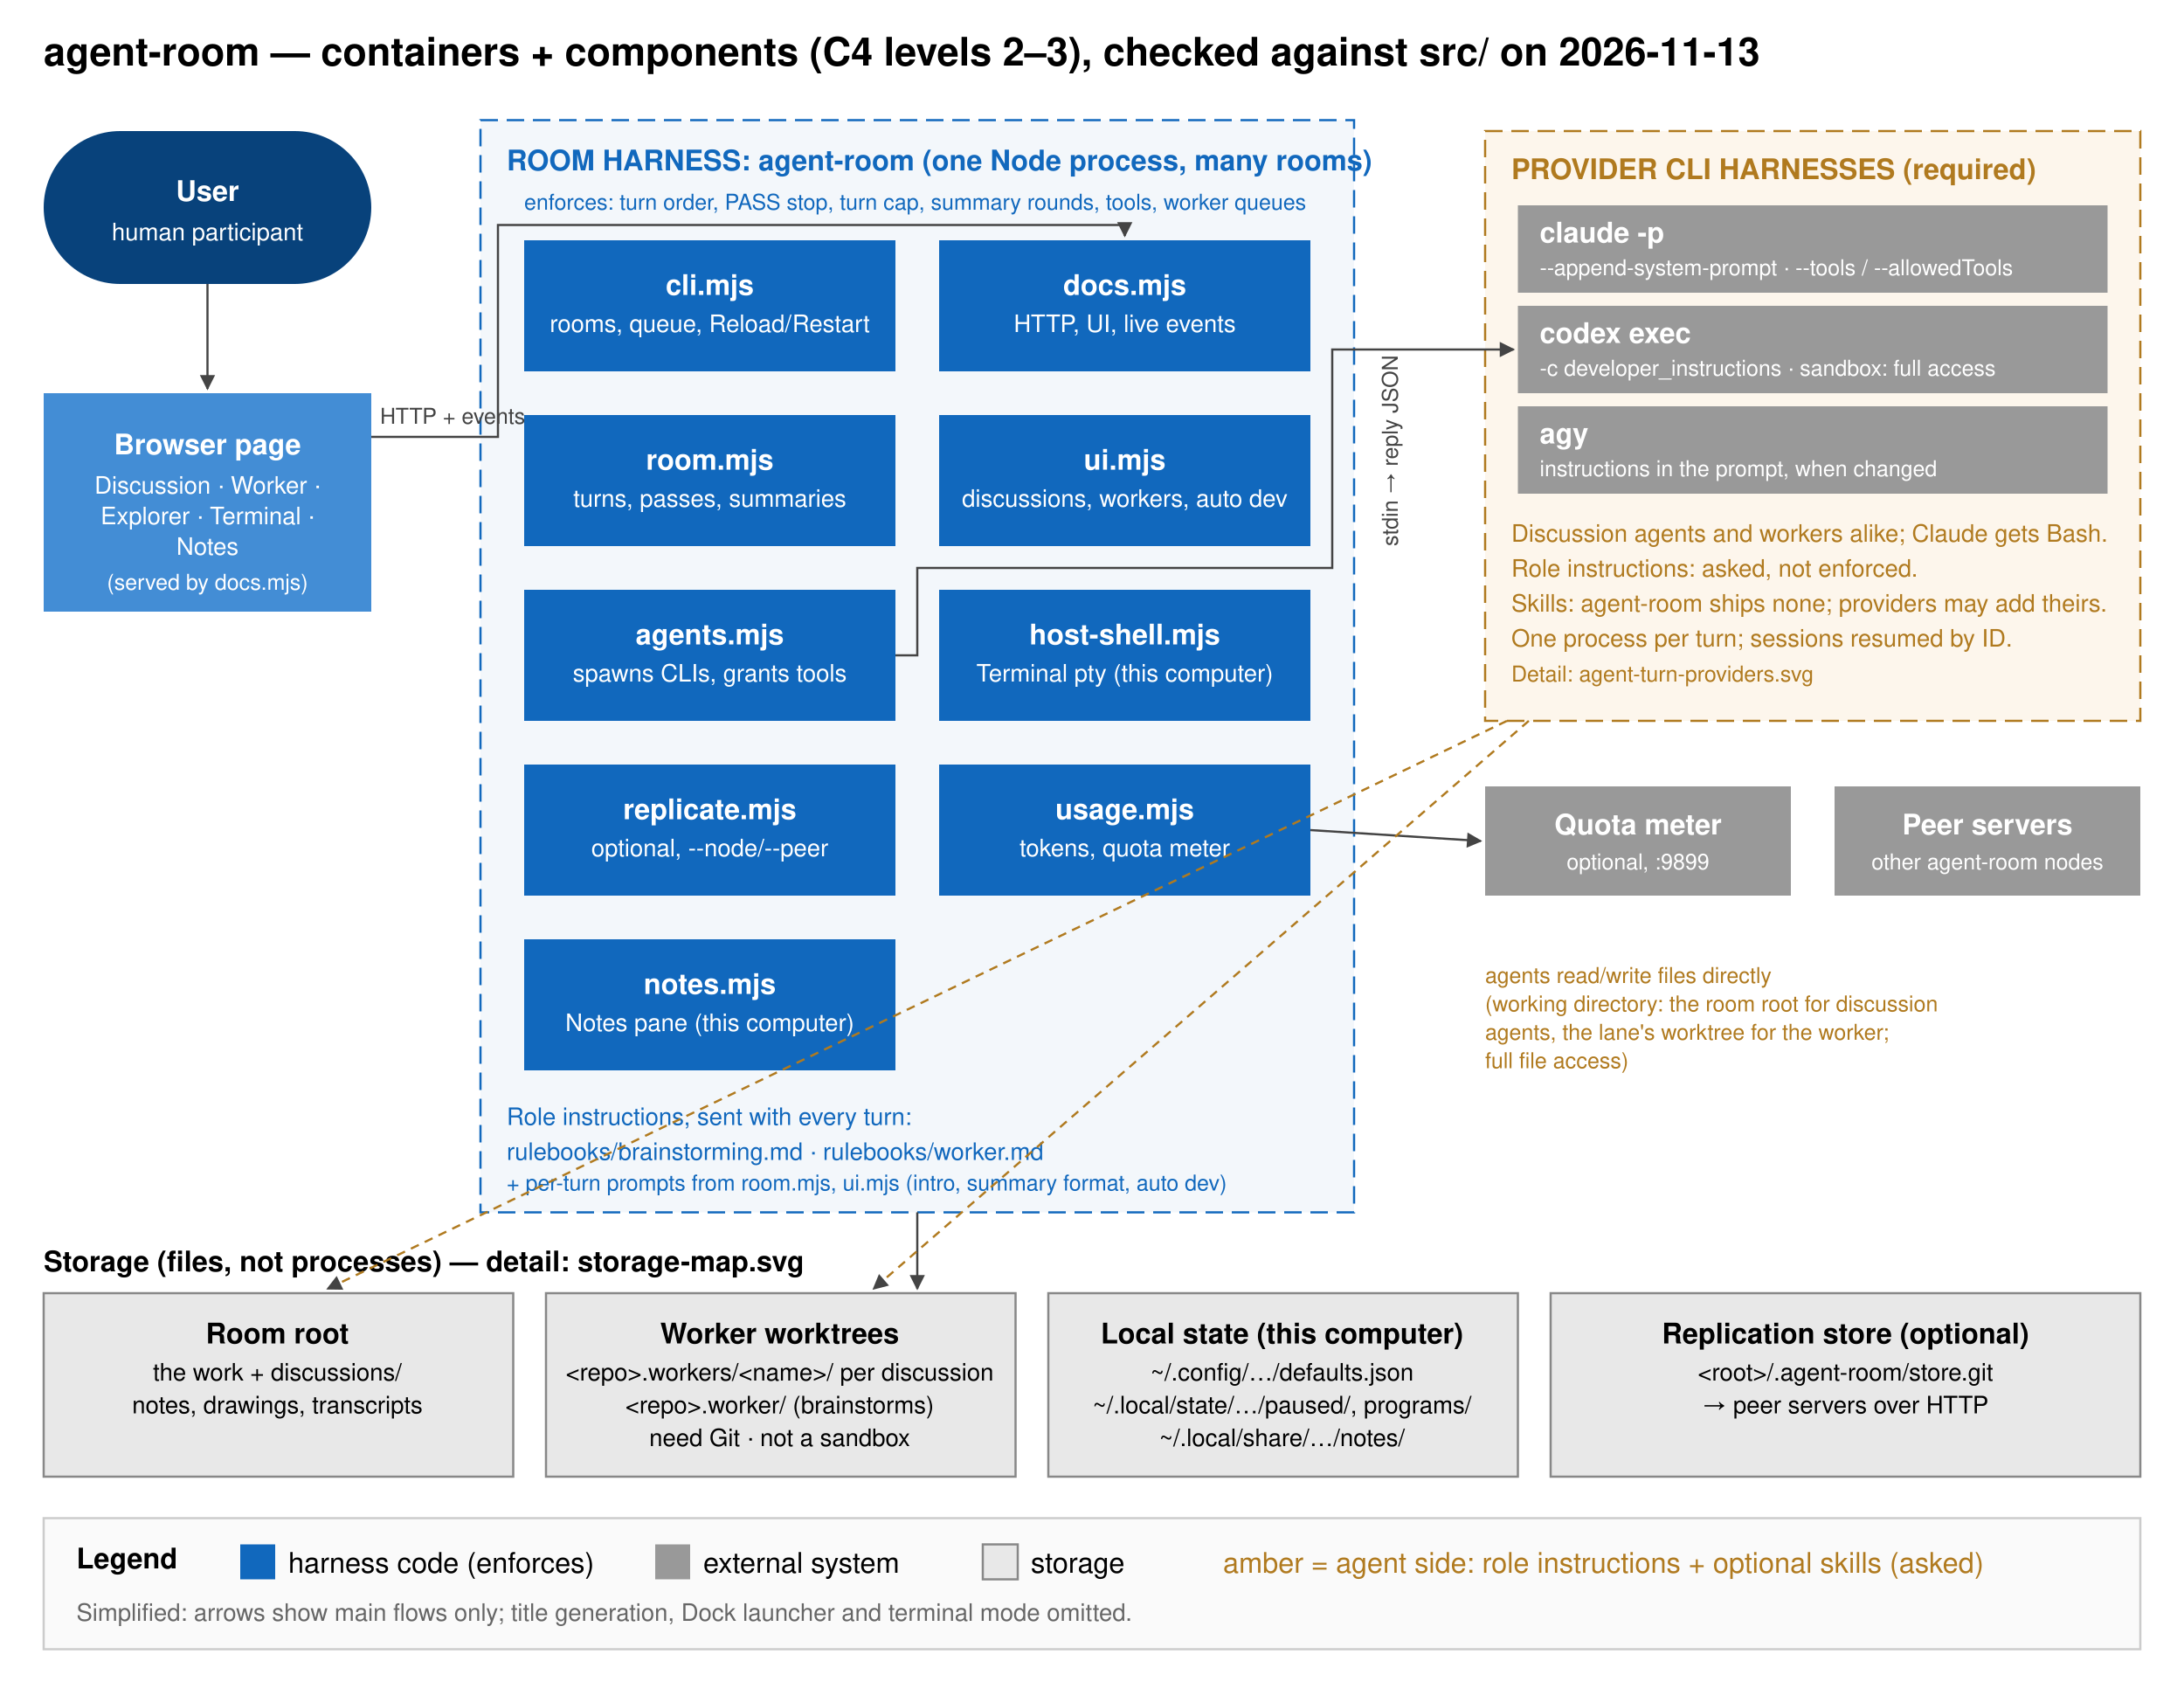
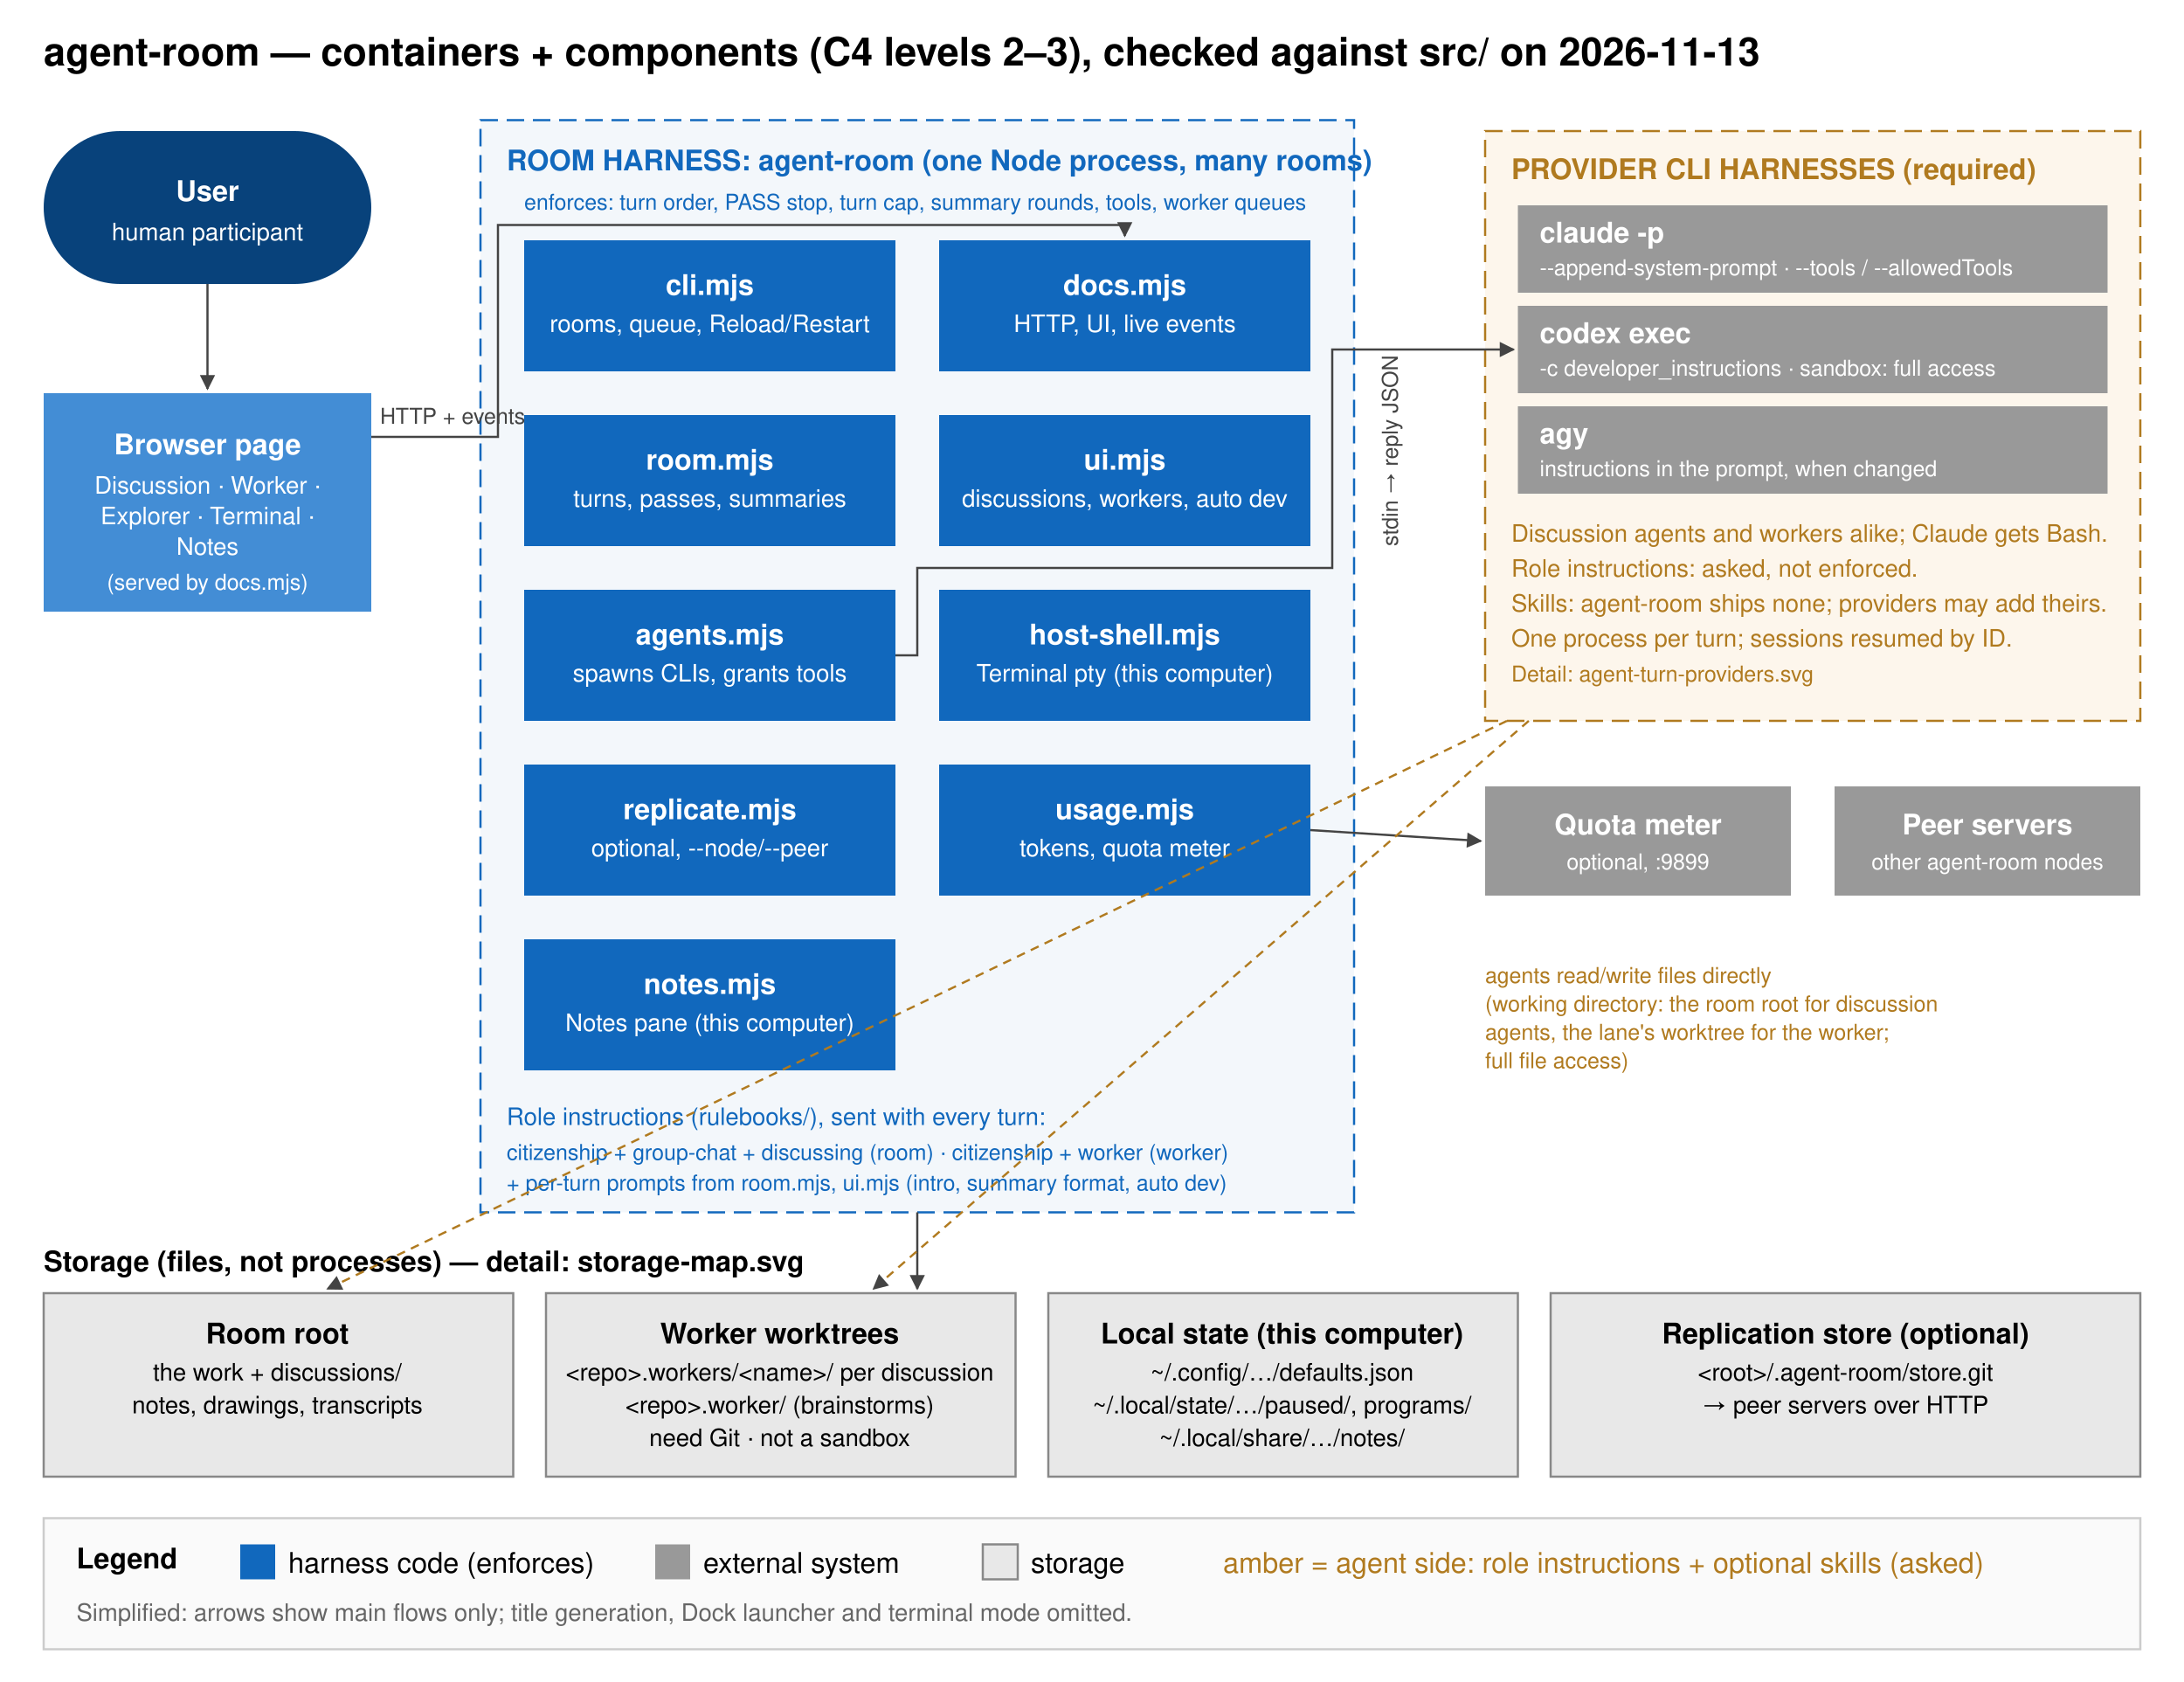
<svg xmlns="http://www.w3.org/2000/svg" viewBox="0 0 1000 770" font-family="Helvetica, Arial, sans-serif" font-size="13">
  <defs>
    <marker id="a" viewBox="0 0 10 10" refX="9" refY="5" markerWidth="7" markerHeight="7" orient="auto">
      <path d="M0,0 L10,5 L0,10 z" fill="#444" />
    </marker>
  </defs>
  <rect width="1000" height="770" fill="#fff" />
  <text x="20" y="30" font-size="18" font-weight="bold">agent-room — containers + components (C4 levels 2–3), checked against src/ on 2026-11-13</text>
  <rect x="20" y="60" width="150" height="70" rx="35" fill="#08427b" />
  <text x="95" y="92" fill="#fff" text-anchor="middle" font-weight="bold">User</text>
  <text x="95" y="110" fill="#fff" text-anchor="middle" font-size="11">human participant</text>
  <rect x="20" y="180" width="150" height="100" fill="#438dd5" />
  <text x="95" y="208" fill="#fff" text-anchor="middle" font-weight="bold">Browser page</text>
  <text x="95" y="226" fill="#fff" text-anchor="middle" font-size="11">Discussion · Worker ·</text>
  <text x="95" y="240" fill="#fff" text-anchor="middle" font-size="11">Explorer · Terminal ·</text>
  <text x="95" y="254" fill="#fff" text-anchor="middle" font-size="11">Notes</text>
  <text x="95" y="270" fill="#fff" text-anchor="middle" font-size="10">(served by docs.mjs)</text>
  <line x1="95" y1="130" x2="95" y2="178" stroke="#444" marker-end="url(#a)" />
  <rect x="220" y="55" width="400" height="500" fill="#f3f7fb" stroke="#1168bd" stroke-dasharray="8 4" />
  <text x="232" y="78" fill="#1168bd" font-weight="bold">ROOM HARNESS: agent-room (one Node process, many rooms)</text>
  <text x="240" y="96" fill="#1168bd" font-size="10">enforces: turn order, PASS stop, turn cap, summary rounds, tools, worker queues</text>
  <rect x="240" y="110" width="170" height="60" fill="#1168bd" />
  <text x="325" y="135" fill="#fff" text-anchor="middle" font-weight="bold">cli.mjs</text>
  <text x="325" y="152" fill="#fff" text-anchor="middle" font-size="11">rooms, queue, Reload/Restart</text>
  <rect x="430" y="110" width="170" height="60" fill="#1168bd" />
  <text x="515" y="135" fill="#fff" text-anchor="middle" font-weight="bold">docs.mjs</text>
  <text x="515" y="152" fill="#fff" text-anchor="middle" font-size="11">HTTP, UI, live events</text>
  <rect x="240" y="190" width="170" height="60" fill="#1168bd" />
  <text x="325" y="215" fill="#fff" text-anchor="middle" font-weight="bold">room.mjs</text>
  <text x="325" y="232" fill="#fff" text-anchor="middle" font-size="11">turns, passes, summaries</text>
  <rect x="430" y="190" width="170" height="60" fill="#1168bd" />
  <text x="515" y="215" fill="#fff" text-anchor="middle" font-weight="bold">ui.mjs</text>
  <text x="515" y="232" fill="#fff" text-anchor="middle" font-size="11">discussions, workers, auto dev</text>
  <rect x="240" y="270" width="170" height="60" fill="#1168bd" />
  <text x="325" y="295" fill="#fff" text-anchor="middle" font-weight="bold">agents.mjs</text>
  <text x="325" y="312" fill="#fff" text-anchor="middle" font-size="11">spawns CLIs, grants tools</text>
  <rect x="430" y="270" width="170" height="60" fill="#1168bd" />
  <text x="515" y="295" fill="#fff" text-anchor="middle" font-weight="bold">host-shell.mjs</text>
  <text x="515" y="312" fill="#fff" text-anchor="middle" font-size="11">Terminal pty (this computer)</text>
  <rect x="240" y="350" width="170" height="60" fill="#1168bd" />
  <text x="325" y="375" fill="#fff" text-anchor="middle" font-weight="bold">replicate.mjs</text>
  <text x="325" y="392" fill="#fff" text-anchor="middle" font-size="11">optional, --node/--peer</text>
  <rect x="430" y="350" width="170" height="60" fill="#1168bd" />
  <text x="515" y="375" fill="#fff" text-anchor="middle" font-weight="bold">usage.mjs</text>
  <text x="515" y="392" fill="#fff" text-anchor="middle" font-size="11">tokens, quota meter</text>
  <rect x="240" y="430" width="170" height="60" fill="#1168bd" />
  <text x="325" y="455" fill="#fff" text-anchor="middle" font-weight="bold">notes.mjs</text>
  <text x="325" y="472" fill="#fff" text-anchor="middle" font-size="11">Notes pane (this computer)</text>
-   <text x="232" y="515" fill="#1168bd" font-size="11">Role instructions, sent with every turn:</text>
-   <text x="232" y="531" fill="#1168bd" font-size="11">rulebooks/brainstorming.md · rulebooks/worker.md</text>
+   <text x="232" y="515" fill="#1168bd" font-size="11">Role instructions (rulebooks/), sent with every turn:</text>
+   <text x="232" y="531" fill="#1168bd" font-size="10">citizenship + group-chat + discussing (room) · citizenship + worker (worker)</text>
  <text x="232" y="545" fill="#1168bd" font-size="10">+ per-turn prompts from room.mjs, ui.mjs (intro, summary format, auto dev)</text>
  <polyline points="170,200 228,200 228,103 515,103 515,108" fill="none" stroke="#444" marker-end="url(#a)" />
  <text x="174" y="194" font-size="10" fill="#444">HTTP + events</text>
  <rect x="680" y="60" width="300" height="270" fill="#fdf6ec" stroke="#b07a1f" stroke-dasharray="8 4" />
  <text x="692" y="82" fill="#b07a1f" font-weight="bold">PROVIDER CLI HARNESSES (required)</text>
  <rect x="695" y="94" width="270" height="40" fill="#999" />
  <text x="705" y="111" fill="#fff" font-weight="bold">claude -p</text>
  <text x="705" y="126" fill="#fff" font-size="10">--append-system-prompt · --tools / --allowedTools</text>
  <rect x="695" y="140" width="270" height="40" fill="#999" />
  <text x="705" y="157" fill="#fff" font-weight="bold">codex exec</text>
  <text x="705" y="172" fill="#fff" font-size="10">-c developer_instructions · sandbox: full access</text>
  <rect x="695" y="186" width="270" height="40" fill="#999" />
  <text x="705" y="203" fill="#fff" font-weight="bold">agy</text>
  <text x="705" y="218" fill="#fff" font-size="10">instructions in the prompt, when changed</text>
  <text x="692" y="248" fill="#b07a1f" font-size="11">Discussion agents and workers alike; Claude gets Bash.</text>
  <text x="692" y="264" fill="#b07a1f" font-size="11">Role instructions: asked, not enforced.</text>
  <text x="692" y="280" fill="#b07a1f" font-size="11">Skills: agent-room ships none; providers may add theirs.</text>
  <text x="692" y="296" fill="#b07a1f" font-size="11">One process per turn; sessions resumed by ID.</text>
  <text x="692" y="312" fill="#b07a1f" font-size="10">Detail: agent-turn-providers.svg</text>
  <polyline points="410,300 420,300 420,260 610,260 610,160 693,160" fill="none" stroke="#444" marker-end="url(#a)" />
  <text x="640" y="250" font-size="10" fill="#444" transform="rotate(-90 640 250)">stdin → reply JSON</text>
  <rect x="680" y="360" width="140" height="50" fill="#999" />
  <text x="750" y="382" fill="#fff" text-anchor="middle" font-weight="bold">Quota meter</text>
  <text x="750" y="398" fill="#fff" text-anchor="middle" font-size="10">optional, :9899</text>
  <line x1="600" y1="380" x2="678" y2="385" stroke="#444" marker-end="url(#a)" />
  <rect x="840" y="360" width="140" height="50" fill="#999" />
  <text x="910" y="382" fill="#fff" text-anchor="middle" font-weight="bold">Peer servers</text>
  <text x="910" y="398" fill="#fff" text-anchor="middle" font-size="10">other agent-room nodes</text>
  <text x="20" y="582" font-weight="bold">Storage (files, not processes) — detail: storage-map.svg</text>
  <rect x="20" y="592" width="215" height="84" fill="#e8e8e8" stroke="#888" />
  <text x="127" y="615" text-anchor="middle" font-weight="bold">Room root</text>
  <text x="127" y="632" text-anchor="middle" font-size="11">the work + discussions/</text>
  <text x="127" y="647" text-anchor="middle" font-size="11">notes, drawings, transcripts</text>
  <rect x="250" y="592" width="215" height="84" fill="#e8e8e8" stroke="#888" />
  <text x="357" y="615" text-anchor="middle" font-weight="bold">Worker worktrees</text>
  <text x="357" y="632" text-anchor="middle" font-size="11">&lt;repo&gt;.workers/&lt;name&gt;/ per discussion</text>
  <text x="357" y="647" text-anchor="middle" font-size="11">&lt;repo&gt;.worker/ (brainstorms)</text>
  <text x="357" y="662" text-anchor="middle" font-size="11">need Git · not a sandbox</text>
  <rect x="480" y="592" width="215" height="84" fill="#e8e8e8" stroke="#888" />
  <text x="587" y="615" text-anchor="middle" font-weight="bold">Local state (this computer)</text>
  <text x="587" y="632" text-anchor="middle" font-size="11">~/.config/…/defaults.json</text>
  <text x="587" y="647" text-anchor="middle" font-size="11">~/.local/state/…/paused/, programs/</text>
  <text x="587" y="662" text-anchor="middle" font-size="11">~/.local/share/…/notes/</text>
  <rect x="710" y="592" width="270" height="84" fill="#e8e8e8" stroke="#888" />
  <text x="845" y="615" text-anchor="middle" font-weight="bold">Replication store (optional)</text>
  <text x="845" y="632" text-anchor="middle" font-size="11">&lt;root&gt;/.agent-room/store.git</text>
  <text x="845" y="647" text-anchor="middle" font-size="11">→ peer servers over HTTP</text>
  <line x1="420" y1="555" x2="420" y2="590" stroke="#444" marker-end="url(#a)" />
  <line x1="700" y1="330" x2="400" y2="590" stroke="#b07a1f" stroke-dasharray="4 3" marker-end="url(#a)" />
  <line x1="690" y1="330" x2="150" y2="590" stroke="#b07a1f" stroke-dasharray="4 3" marker-end="url(#a)" />
  <text x="680" y="450" font-size="10" fill="#b07a1f">agents read/write files directly</text>
  <text x="680" y="463" font-size="10" fill="#b07a1f">(working directory: the room root for discussion</text>
  <text x="680" y="476" font-size="10" fill="#b07a1f">agents, the lane's worktree for the worker;</text>
  <text x="680" y="489" font-size="10" fill="#b07a1f">full file access)</text>
  <rect x="20" y="695" width="960" height="60" fill="#fafafa" stroke="#ccc" />
  <text x="35" y="718" font-weight="bold">Legend</text>
  <rect x="110" y="707" width="16" height="16" fill="#1168bd" />
  <text x="132" y="720">harness code (enforces)</text>
  <rect x="300" y="707" width="16" height="16" fill="#999" />
  <text x="322" y="720">external system</text>
  <rect x="450" y="707" width="16" height="16" fill="#e8e8e8" stroke="#888" />
  <text x="472" y="720">storage</text>
  <text x="560" y="720" fill="#b07a1f">amber = agent side: role instructions + optional skills (asked)</text>
  <text x="35" y="742" font-size="11" fill="#666">Simplified: arrows show main flows only; title generation, Dock launcher and terminal mode omitted.</text>
</svg>
